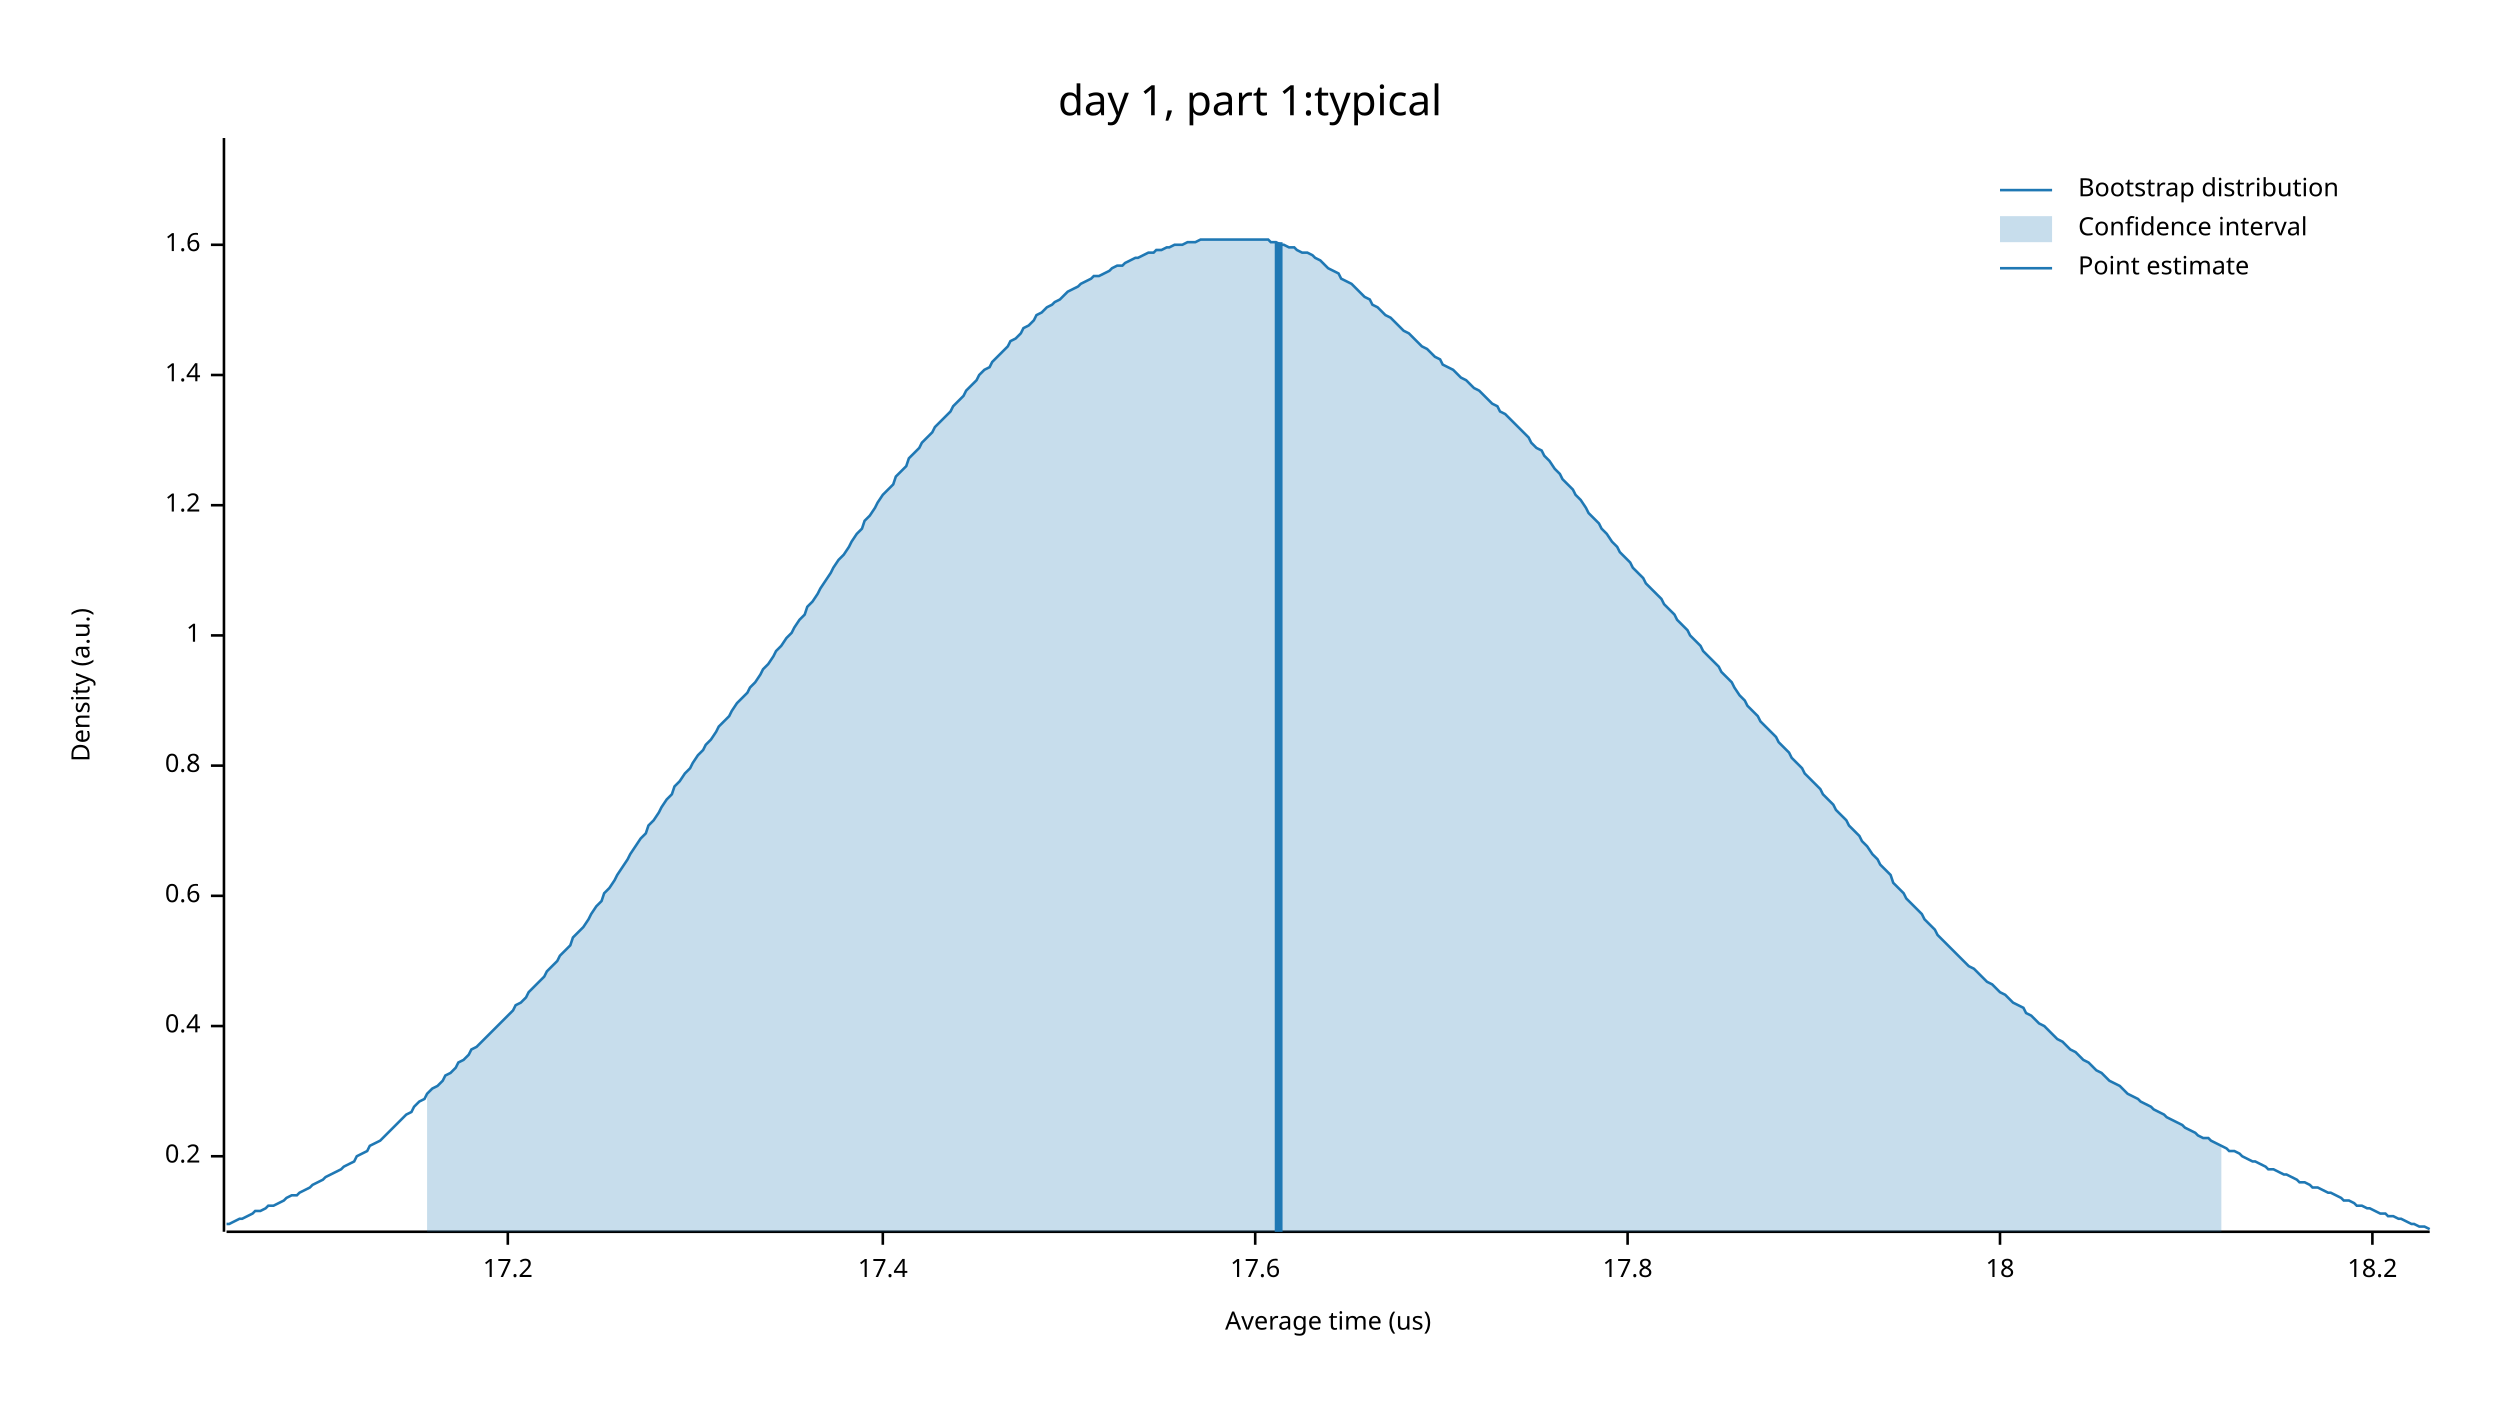
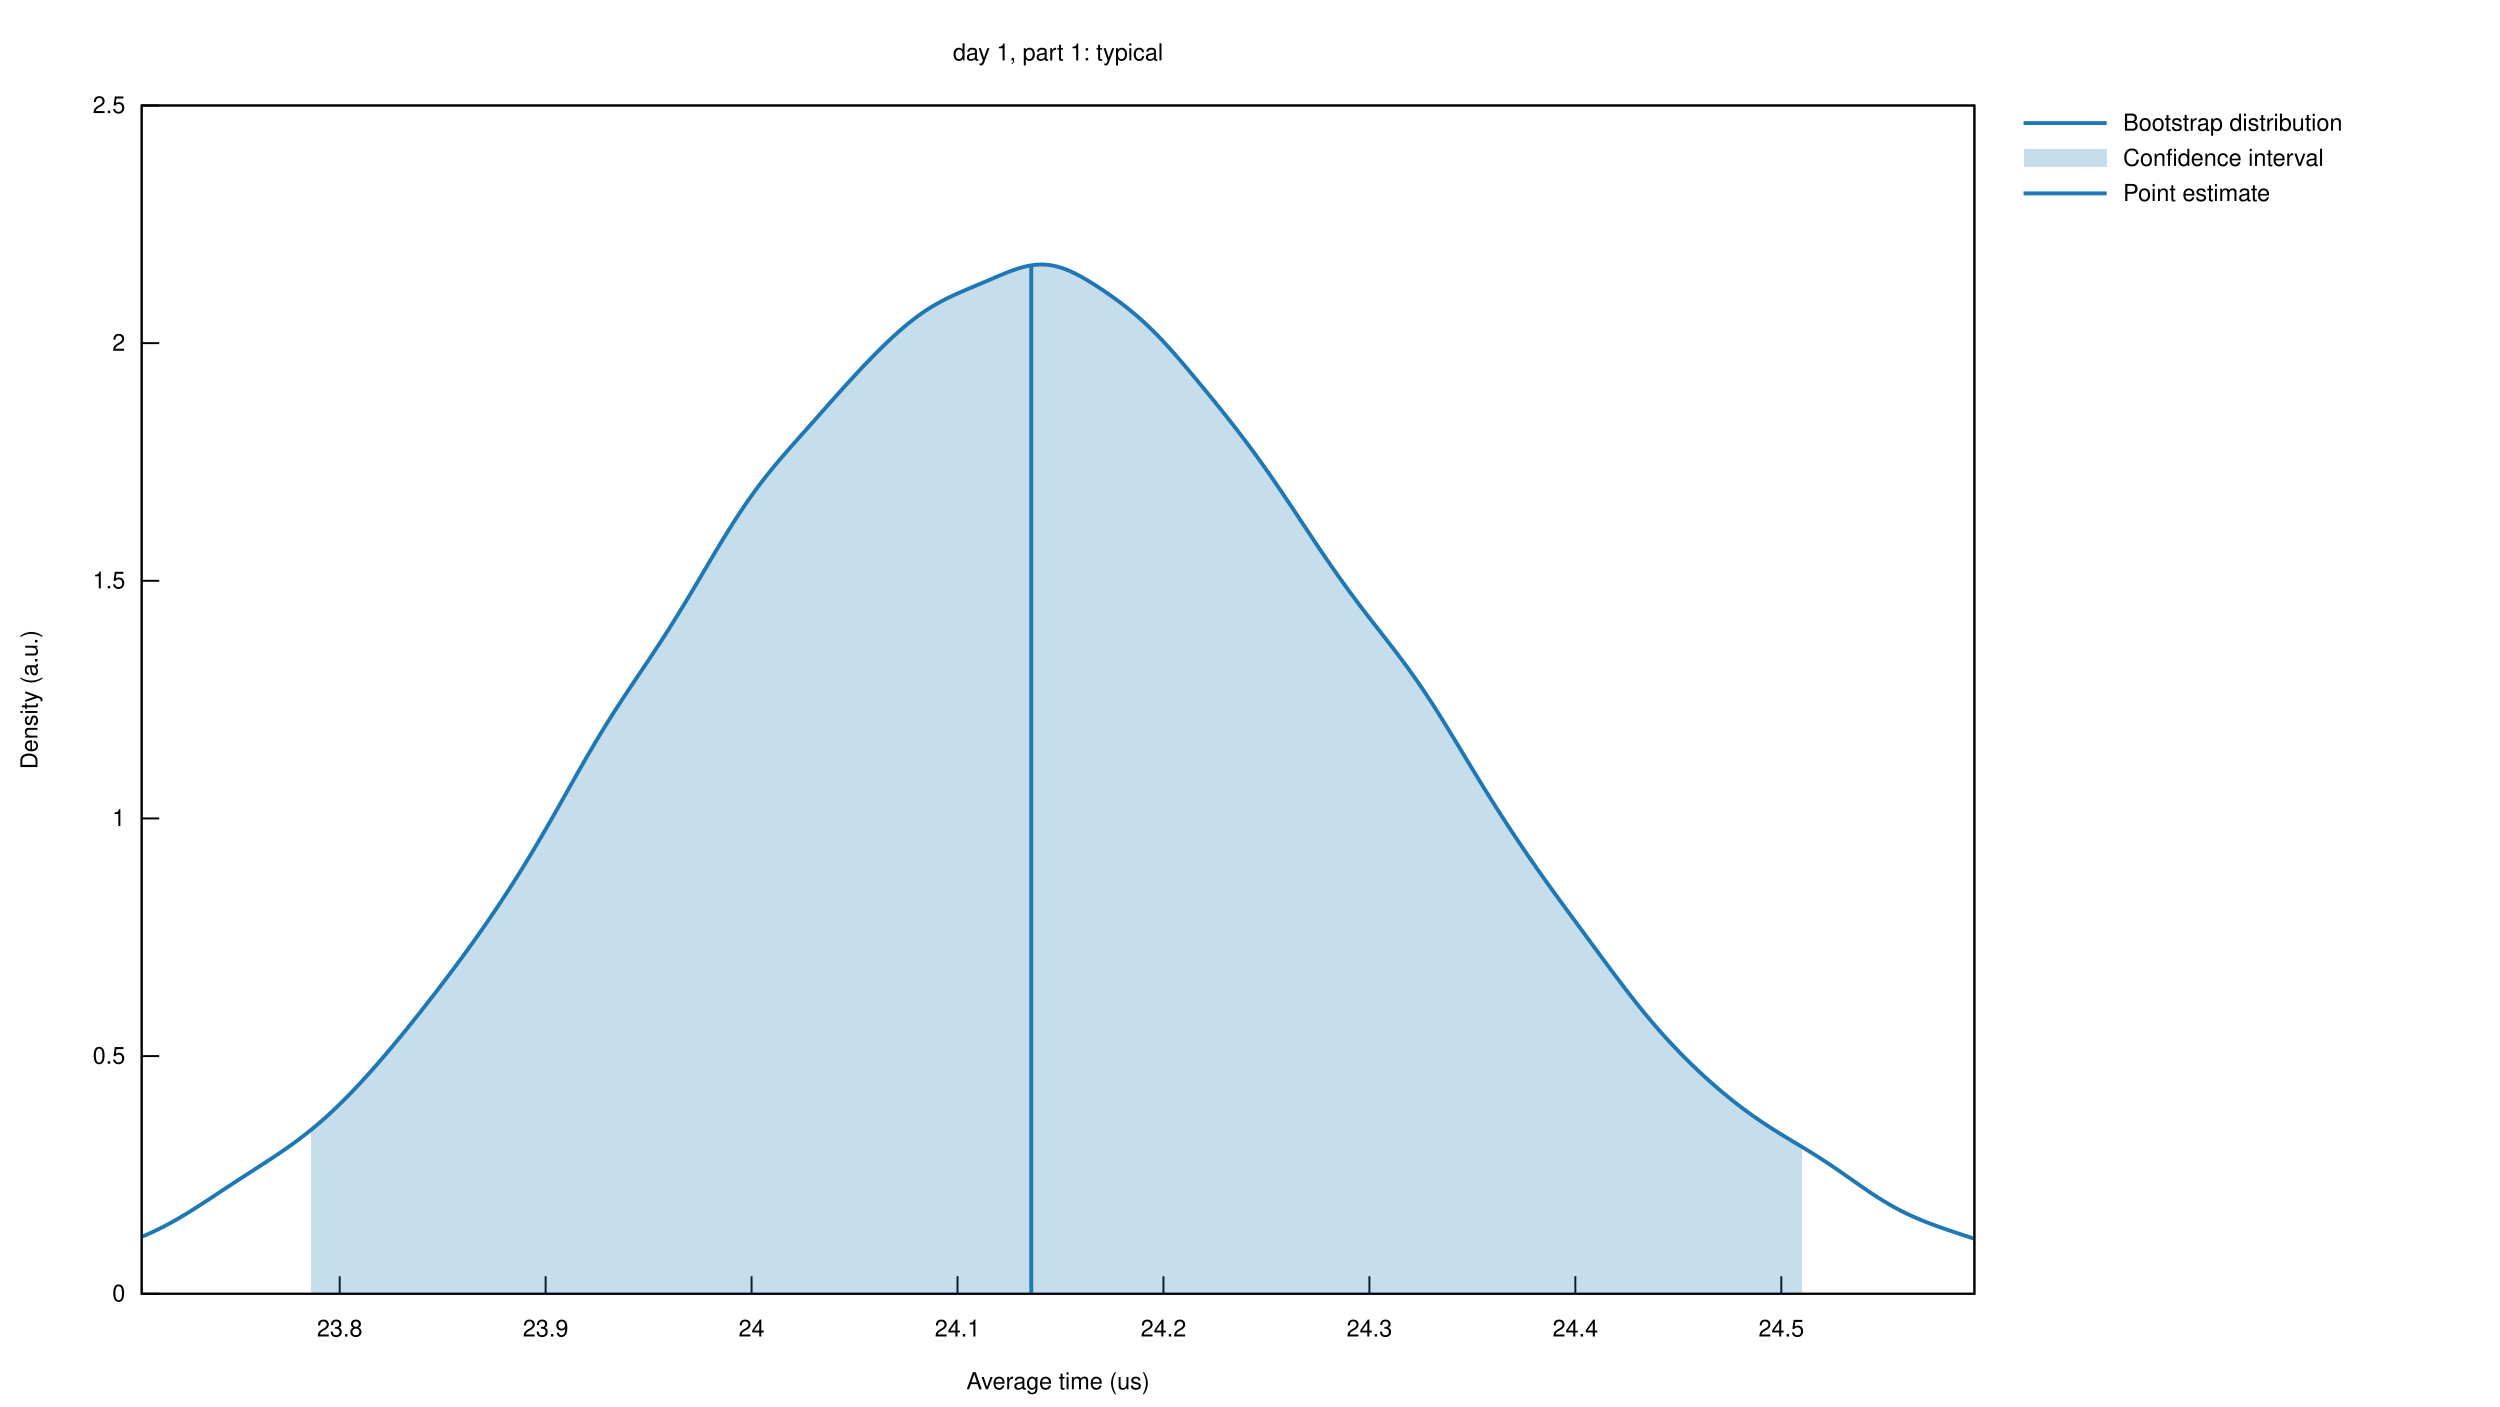
- <svg xmlns="http://www.w3.org/2000/svg" width="960" height="540" viewBox="0 0 960 540">
-   <text x="480" y="32" dy="0.76em" text-anchor="middle" font-family="sans-serif" font-size="16.129" opacity="1" fill="#000000">
- day 1, part 1:typical
- </text>
-   <text x="27" y="263" dy="0.76em" text-anchor="middle" font-family="sans-serif" font-size="9.677" opacity="1" fill="#000000" transform="rotate(270, 27, 263)">
- Density (a.u.)
- </text>
-   <text x="510" y="513" dy="-0.5ex" text-anchor="middle" font-family="sans-serif" font-size="9.677" opacity="1" fill="#000000">
- Average time (us)
- </text>
-   <polyline fill="none" opacity="1" stroke="#000000" stroke-width="1" points="86,53 86,473 " />
-   <text x="77" y="444" dy="0.5ex" text-anchor="end" font-family="sans-serif" font-size="9.677" opacity="1" fill="#000000">
- 0.2
- </text>
-   <polyline fill="none" opacity="1" stroke="#000000" stroke-width="1" points="81,444 86,444 " />
-   <text x="77" y="394" dy="0.5ex" text-anchor="end" font-family="sans-serif" font-size="9.677" opacity="1" fill="#000000">
- 0.4
- </text>
-   <polyline fill="none" opacity="1" stroke="#000000" stroke-width="1" points="81,394 86,394 " />
-   <text x="77" y="344" dy="0.5ex" text-anchor="end" font-family="sans-serif" font-size="9.677" opacity="1" fill="#000000">
- 0.6
- </text>
-   <polyline fill="none" opacity="1" stroke="#000000" stroke-width="1" points="81,344 86,344 " />
-   <text x="77" y="294" dy="0.5ex" text-anchor="end" font-family="sans-serif" font-size="9.677" opacity="1" fill="#000000">
- 0.8
- </text>
-   <polyline fill="none" opacity="1" stroke="#000000" stroke-width="1" points="81,294 86,294 " />
-   <text x="77" y="244" dy="0.5ex" text-anchor="end" font-family="sans-serif" font-size="9.677" opacity="1" fill="#000000">
- 1
- </text>
-   <polyline fill="none" opacity="1" stroke="#000000" stroke-width="1" points="81,244 86,244 " />
-   <text x="77" y="194" dy="0.5ex" text-anchor="end" font-family="sans-serif" font-size="9.677" opacity="1" fill="#000000">
- 1.2
- </text>
-   <polyline fill="none" opacity="1" stroke="#000000" stroke-width="1" points="81,194 86,194 " />
-   <text x="77" y="144" dy="0.5ex" text-anchor="end" font-family="sans-serif" font-size="9.677" opacity="1" fill="#000000">
- 1.4
- </text>
-   <polyline fill="none" opacity="1" stroke="#000000" stroke-width="1" points="81,144 86,144 " />
-   <text x="77" y="94" dy="0.5ex" text-anchor="end" font-family="sans-serif" font-size="9.677" opacity="1" fill="#000000">
- 1.6
- </text>
-   <polyline fill="none" opacity="1" stroke="#000000" stroke-width="1" points="81,94 86,94 " />
-   <polyline fill="none" opacity="1" stroke="#000000" stroke-width="1" points="87,473 933,473 " />
-   <text x="195" y="483" dy="0.76em" text-anchor="middle" font-family="sans-serif" font-size="9.677" opacity="1" fill="#000000">
- 17.2
- </text>
-   <polyline fill="none" opacity="1" stroke="#000000" stroke-width="1" points="195,473 195,478 " />
-   <text x="339" y="483" dy="0.76em" text-anchor="middle" font-family="sans-serif" font-size="9.677" opacity="1" fill="#000000">
- 17.4
- </text>
-   <polyline fill="none" opacity="1" stroke="#000000" stroke-width="1" points="339,473 339,478 " />
-   <text x="482" y="483" dy="0.76em" text-anchor="middle" font-family="sans-serif" font-size="9.677" opacity="1" fill="#000000">
- 17.6
- </text>
-   <polyline fill="none" opacity="1" stroke="#000000" stroke-width="1" points="482,473 482,478 " />
-   <text x="625" y="483" dy="0.76em" text-anchor="middle" font-family="sans-serif" font-size="9.677" opacity="1" fill="#000000">
- 17.8
- </text>
-   <polyline fill="none" opacity="1" stroke="#000000" stroke-width="1" points="625,473 625,478 " />
-   <text x="768" y="483" dy="0.76em" text-anchor="middle" font-family="sans-serif" font-size="9.677" opacity="1" fill="#000000">
- 18
- </text>
-   <polyline fill="none" opacity="1" stroke="#000000" stroke-width="1" points="768,473 768,478 " />
-   <text x="911" y="483" dy="0.76em" text-anchor="middle" font-family="sans-serif" font-size="9.677" opacity="1" fill="#000000">
- 18.2
- </text>
-   <polyline fill="none" opacity="1" stroke="#000000" stroke-width="1" points="911,473 911,478 " />
-   <polyline fill="none" opacity="1" stroke="#1F78B4" stroke-width="1" points="87,470 88,470 90,469 92,468 93,468 95,467 97,466 98,465 100,465 102,464 103,463 105,463 107,462 109,461 110,460 112,459 114,459 115,458 117,457 119,456 120,455 122,454 124,453 125,452 127,451 129,450 131,449 132,448 134,447 136,446 137,444 139,443 141,442 142,440 144,439 146,438 148,436 149,435 151,433 153,431 154,430 156,428 158,427 159,425 161,423 163,422 164,420 166,418 168,417 170,415 171,413 173,412 175,410 176,408 178,407 180,405 181,403 183,402 185,400 187,398 188,397 190,395 192,393 193,392 195,390 197,388 198,386 200,385 202,383 203,381 205,379 207,377 209,375 210,373 212,371 214,369 215,367 217,365 219,363 220,360 222,358 224,356 226,353 227,351 229,348 231,346 232,343 234,341 236,338 237,336 239,333 241,330 242,328 244,325 246,322 248,320 249,317 251,315 253,312 254,310 256,307 258,305 259,302 261,300 263,297 265,295 266,293 268,290 270,288 271,286 273,284 275,281 276,279 278,277 280,275 281,273 283,270 285,268 287,266 288,264 290,262 292,259 293,257 295,255 297,252 298,250 300,248 302,245 304,243 305,241 307,238 309,236 310,233 312,231 314,228 315,226 317,223 319,220 320,218 322,215 324,213 326,210 327,208 329,205 331,203 332,200 334,198 336,195 337,193 339,190 341,188 343,186 344,183 346,181 348,179 349,176 351,174 353,172 354,170 356,168 358,166 359,164 361,162 363,160 365,158 366,156 368,154 370,152 371,150 373,148 375,146 376,144 378,142 380,141 381,139 383,137 385,135 387,133 388,131 390,130 392,128 393,126 395,125 397,123 398,121 400,120 402,118 404,117 405,116 407,115 409,113 410,112 412,111 414,110 415,109 417,108 419,107 420,106 422,106 424,105 426,104 427,103 429,102 431,102 432,101 434,100 436,99 437,99 439,98 441,97 443,97 444,96 446,96 448,95 449,95 451,94 453,94 454,94 456,93 458,93 459,93 461,92 463,92 465,92 466,92 468,92 470,92 471,92 473,92 475,92 476,92 478,92 480,92 482,92 483,92 485,92 487,92 488,93 490,93 492,94 493,94 495,95 497,95 498,96 500,97 502,97 504,98 505,99 507,100 509,102 510,103 512,104 514,105 515,107 517,108 519,109 521,111 522,112 524,114 526,115 527,117 529,118 531,120 532,121 534,122 536,124 537,125 539,127 541,128 543,130 544,131 546,133 548,134 549,135 551,137 553,138 554,140 556,141 558,142 560,144 561,145 563,146 565,148 566,149 568,150 570,152 571,153 573,155 575,156 576,158 578,159 580,161 582,163 583,164 585,166 587,168 588,170 590,172 592,173 593,175 595,177 597,180 599,182 600,184 602,186 604,188 605,190 607,192 609,195 610,197 612,199 614,201 615,203 617,205 619,208 621,210 622,212 624,214 626,216 627,218 629,220 631,222 632,224 634,226 636,228 638,230 639,232 641,234 643,236 644,238 646,240 648,242 649,244 651,246 653,248 654,250 656,252 658,254 660,256 661,258 663,260 665,262 666,264 668,267 670,269 671,271 673,273 675,275 676,277 678,279 680,281 682,283 683,285 685,287 687,289 688,291 690,293 692,295 693,297 695,299 697,301 699,303 700,305 702,307 704,309 705,311 707,313 709,315 710,317 712,319 714,321 715,323 717,325 719,328 721,330 722,332 724,334 726,336 727,339 729,341 731,343 732,345 734,347 736,349 738,351 739,353 741,355 743,357 744,359 746,361 748,363 749,364 751,366 753,368 754,369 756,371 758,372 760,374 761,375 763,377 765,378 766,379 768,381 770,382 771,383 773,385 775,386 777,387 778,389 780,390 782,392 783,393 785,394 787,396 788,397 790,399 792,400 793,401 795,403 797,404 799,406 800,407 802,408 804,410 805,411 807,412 809,414 810,415 812,416 814,417 816,419 817,420 819,421 821,422 822,423 824,424 826,425 827,426 829,427 831,428 832,429 834,430 836,431 838,432 839,433 841,434 843,435 844,436 846,437 848,437 849,438 851,439 853,440 855,441 856,442 858,442 860,443 861,444 863,445 865,446 866,446 868,447 870,448 871,449 873,449 875,450 877,451 878,451 880,452 882,453 883,454 885,454 887,455 888,456 890,456 892,457 894,458 895,458 897,459 899,460 900,461 902,461 904,462 905,463 907,463 909,464 910,464 912,465 914,466 916,466 917,467 919,467 921,468 922,468 924,469 926,470 927,470 929,471 931,471 933,472 " />
-   <polygon opacity="0.25" fill="#1F78B4" points="164,420 166,418 168,417 170,415 171,413 173,412 175,410 176,408 178,407 180,405 181,403 183,402 185,400 187,398 188,397 190,395 192,393 193,392 195,390 197,388 198,386 200,385 202,383 203,381 205,379 207,377 209,375 210,373 212,371 214,369 215,367 217,365 219,363 220,360 222,358 224,356 226,353 227,351 229,348 231,346 232,343 234,341 236,338 237,336 239,333 241,330 242,328 244,325 246,322 248,320 249,317 251,315 253,312 254,310 256,307 258,305 259,302 261,300 263,297 265,295 266,293 268,290 270,288 271,286 273,284 275,281 276,279 278,277 280,275 281,273 283,270 285,268 287,266 288,264 290,262 292,259 293,257 295,255 297,252 298,250 300,248 302,245 304,243 305,241 307,238 309,236 310,233 312,231 314,228 315,226 317,223 319,220 320,218 322,215 324,213 326,210 327,208 329,205 331,203 332,200 334,198 336,195 337,193 339,190 341,188 343,186 344,183 346,181 348,179 349,176 351,174 353,172 354,170 356,168 358,166 359,164 361,162 363,160 365,158 366,156 368,154 370,152 371,150 373,148 375,146 376,144 378,142 380,141 381,139 383,137 385,135 387,133 388,131 390,130 392,128 393,126 395,125 397,123 398,121 400,120 402,118 404,117 405,116 407,115 409,113 410,112 412,111 414,110 415,109 417,108 419,107 420,106 422,106 424,105 426,104 427,103 429,102 431,102 432,101 434,100 436,99 437,99 439,98 441,97 443,97 444,96 446,96 448,95 449,95 451,94 453,94 454,94 456,93 458,93 459,93 461,92 463,92 465,92 466,92 468,92 470,92 471,92 473,92 475,92 476,92 478,92 480,92 482,92 483,92 485,92 487,92 488,93 490,93 492,94 493,94 495,95 497,95 498,96 500,97 502,97 504,98 505,99 507,100 509,102 510,103 512,104 514,105 515,107 517,108 519,109 521,111 522,112 524,114 526,115 527,117 529,118 531,120 532,121 534,122 536,124 537,125 539,127 541,128 543,130 544,131 546,133 548,134 549,135 551,137 553,138 554,140 556,141 558,142 560,144 561,145 563,146 565,148 566,149 568,150 570,152 571,153 573,155 575,156 576,158 578,159 580,161 582,163 583,164 585,166 587,168 588,170 590,172 592,173 593,175 595,177 597,180 599,182 600,184 602,186 604,188 605,190 607,192 609,195 610,197 612,199 614,201 615,203 617,205 619,208 621,210 622,212 624,214 626,216 627,218 629,220 631,222 632,224 634,226 636,228 638,230 639,232 641,234 643,236 644,238 646,240 648,242 649,244 651,246 653,248 654,250 656,252 658,254 660,256 661,258 663,260 665,262 666,264 668,267 670,269 671,271 673,273 675,275 676,277 678,279 680,281 682,283 683,285 685,287 687,289 688,291 690,293 692,295 693,297 695,299 697,301 699,303 700,305 702,307 704,309 705,311 707,313 709,315 710,317 712,319 714,321 715,323 717,325 719,328 721,330 722,332 724,334 726,336 727,339 729,341 731,343 732,345 734,347 736,349 738,351 739,353 741,355 743,357 744,359 746,361 748,363 749,364 751,366 753,368 754,369 756,371 758,372 760,374 761,375 763,377 765,378 766,379 768,381 770,382 771,383 773,385 775,386 777,387 778,389 780,390 782,392 783,393 785,394 787,396 788,397 790,399 792,400 793,401 795,403 797,404 799,406 800,407 802,408 804,410 805,411 807,412 809,414 810,415 812,416 814,417 816,419 817,420 819,421 821,422 822,423 824,424 826,425 827,426 829,427 831,428 832,429 834,430 836,431 838,432 839,433 841,434 843,435 844,436 846,437 848,437 849,438 851,439 853,440 853,473 164,473 " />
-   <polyline fill="none" opacity="1" stroke="#1F78B4" stroke-width="3" points="491,473 491,93 " />
-   <text x="798" y="68" dy="0.76em" text-anchor="start" font-family="sans-serif" font-size="9.677" opacity="1" fill="#000000">
- Bootstrap distribution
- </text>
-   <text x="798" y="83" dy="0.76em" text-anchor="start" font-family="sans-serif" font-size="9.677" opacity="1" fill="#000000">
- Confidence interval
- </text>
-   <text x="798" y="98" dy="0.76em" text-anchor="start" font-family="sans-serif" font-size="9.677" opacity="1" fill="#000000">
- Point estimate
- </text>
-   <polyline fill="none" opacity="1" stroke="#1F78B4" stroke-width="1" points="768,73 788,73 " />
-   <rect x="768" y="83" width="20" height="10" opacity="0.25" fill="#1F78B4" stroke="none" />
-   <polyline fill="none" opacity="1" stroke="#1F78B4" stroke-width="1" points="768,103 788,103 " />
+ <svg xmlns="http://www.w3.org/2000/svg" xmlns:xlink="http://www.w3.org/1999/xlink" viewBox="0 0 1280 720">
+   <g id="gnuplot_canvas">
+     <rect x="0" y="0" width="1280" height="720" fill="none" />
+     <defs>
+       <circle id="gpDot" r="0.5" stroke-width="0.5" stroke="currentColor" />
+       <path id="gpPt0" stroke-width="0.222" stroke="currentColor" d="M-1,0 h2 M0,-1 v2" />
+       <path id="gpPt1" stroke-width="0.222" stroke="currentColor" d="M-1,-1 L1,1 M1,-1 L-1,1" />
+       <path id="gpPt2" stroke-width="0.222" stroke="currentColor" d="M-1,0 L1,0 M0,-1 L0,1 M-1,-1 L1,1 M-1,1 L1,-1" />
+       <rect id="gpPt3" stroke-width="0.222" stroke="currentColor" x="-1" y="-1" width="2" height="2" />
+       <rect id="gpPt4" stroke-width="0.222" stroke="currentColor" fill="currentColor" x="-1" y="-1" width="2" height="2" />
+       <circle id="gpPt5" stroke-width="0.222" stroke="currentColor" cx="0" cy="0" r="1" />
+       <use xlink:href="#gpPt5" id="gpPt6" fill="currentColor" stroke="none" />
+       <path id="gpPt7" stroke-width="0.222" stroke="currentColor" d="M0,-1.33 L-1.33,0.67 L1.33,0.67 z" />
+       <use xlink:href="#gpPt7" id="gpPt8" fill="currentColor" stroke="none" />
+       <use xlink:href="#gpPt7" id="gpPt9" stroke="currentColor" transform="rotate(180)" />
+       <use xlink:href="#gpPt9" id="gpPt10" fill="currentColor" stroke="none" />
+       <use xlink:href="#gpPt3" id="gpPt11" stroke="currentColor" transform="rotate(45)" />
+       <use xlink:href="#gpPt11" id="gpPt12" fill="currentColor" stroke="none" />
+       <path id="gpPt13" stroke-width="0.222" stroke="currentColor" d="M0,1.330 L1.265,0.411 L0.782,-1.067 L-0.782,-1.076 L-1.265,0.411 z" />
+       <use xlink:href="#gpPt13" id="gpPt14" fill="currentColor" stroke="none" />
+       <filter id="textbox" filterUnits="objectBoundingBox" x="0" y="0" height="1" width="1">
+         <feFlood flood-color="white" flood-opacity="1" result="bgnd" />
+         <feComposite in="SourceGraphic" in2="bgnd" operator="atop" />
+       </filter>
+       <filter id="greybox" filterUnits="objectBoundingBox" x="0" y="0" height="1" width="1">
+         <feFlood flood-color="lightgrey" flood-opacity="1" result="grey" />
+         <feComposite in="SourceGraphic" in2="grey" operator="atop" />
+       </filter>
+     </defs>
+     <g fill="none" color="white" stroke="currentColor" stroke-width="1.00" stroke-linecap="butt" stroke-linejoin="miter">
+ </g>
+     <g fill="none" color="black" stroke="currentColor" stroke-width="1.00" stroke-linecap="butt" stroke-linejoin="miter">
+       <path stroke="black" d="M72.53,662.40 L81.53,662.40  " />
+       <g transform="translate(64.14,666.30)" stroke="none" fill="black" font-family="Helvetica" font-size="12.00" text-anchor="end">
+         <text>
+           <tspan font-family="Helvetica"> 0</tspan>
+         </text>
+       </g>
+     </g>
+     <g fill="none" color="black" stroke="currentColor" stroke-width="1.00" stroke-linecap="butt" stroke-linejoin="miter">
+       <path stroke="black" d="M72.53,540.72 L81.53,540.72  " />
+       <g transform="translate(64.14,544.62)" stroke="none" fill="black" font-family="Helvetica" font-size="12.00" text-anchor="end">
+         <text>
+           <tspan font-family="Helvetica"> 0.5</tspan>
+         </text>
+       </g>
+     </g>
+     <g fill="none" color="black" stroke="currentColor" stroke-width="1.00" stroke-linecap="butt" stroke-linejoin="miter">
+       <path stroke="black" d="M72.53,419.04 L81.53,419.04  " />
+       <g transform="translate(64.14,422.94)" stroke="none" fill="black" font-family="Helvetica" font-size="12.00" text-anchor="end">
+         <text>
+           <tspan font-family="Helvetica"> 1</tspan>
+         </text>
+       </g>
+     </g>
+     <g fill="none" color="black" stroke="currentColor" stroke-width="1.00" stroke-linecap="butt" stroke-linejoin="miter">
+       <path stroke="black" d="M72.53,297.37 L81.53,297.37  " />
+       <g transform="translate(64.14,301.27)" stroke="none" fill="black" font-family="Helvetica" font-size="12.00" text-anchor="end">
+         <text>
+           <tspan font-family="Helvetica"> 1.5</tspan>
+         </text>
+       </g>
+     </g>
+     <g fill="none" color="black" stroke="currentColor" stroke-width="1.00" stroke-linecap="butt" stroke-linejoin="miter">
+       <path stroke="black" d="M72.53,175.69 L81.53,175.69  " />
+       <g transform="translate(64.14,179.59)" stroke="none" fill="black" font-family="Helvetica" font-size="12.00" text-anchor="end">
+         <text>
+           <tspan font-family="Helvetica"> 2</tspan>
+         </text>
+       </g>
+     </g>
+     <g fill="none" color="black" stroke="currentColor" stroke-width="1.00" stroke-linecap="butt" stroke-linejoin="miter">
+       <path stroke="black" d="M72.53,54.01 L81.53,54.01  " />
+       <g transform="translate(64.14,57.91)" stroke="none" fill="black" font-family="Helvetica" font-size="12.00" text-anchor="end">
+         <text>
+           <tspan font-family="Helvetica"> 2.5</tspan>
+         </text>
+       </g>
+     </g>
+     <g fill="none" color="black" stroke="currentColor" stroke-width="1.00" stroke-linecap="butt" stroke-linejoin="miter">
+       <path stroke="black" d="M173.92,662.40 L173.92,653.40  " />
+       <g transform="translate(173.92,684.30)" stroke="none" fill="black" font-family="Helvetica" font-size="12.00" text-anchor="middle">
+         <text>
+           <tspan font-family="Helvetica"> 23.8</tspan>
+         </text>
+       </g>
+     </g>
+     <g fill="none" color="black" stroke="currentColor" stroke-width="1.00" stroke-linecap="butt" stroke-linejoin="miter">
+       <path stroke="black" d="M279.36,662.40 L279.36,653.40  " />
+       <g transform="translate(279.36,684.30)" stroke="none" fill="black" font-family="Helvetica" font-size="12.00" text-anchor="middle">
+         <text>
+           <tspan font-family="Helvetica"> 23.9</tspan>
+         </text>
+       </g>
+     </g>
+     <g fill="none" color="black" stroke="currentColor" stroke-width="1.00" stroke-linecap="butt" stroke-linejoin="miter">
+       <path stroke="black" d="M384.81,662.40 L384.81,653.40  " />
+       <g transform="translate(384.81,684.30)" stroke="none" fill="black" font-family="Helvetica" font-size="12.00" text-anchor="middle">
+         <text>
+           <tspan font-family="Helvetica"> 24</tspan>
+         </text>
+       </g>
+     </g>
+     <g fill="none" color="black" stroke="currentColor" stroke-width="1.00" stroke-linecap="butt" stroke-linejoin="miter">
+       <path stroke="black" d="M490.25,662.40 L490.25,653.40  " />
+       <g transform="translate(490.25,684.30)" stroke="none" fill="black" font-family="Helvetica" font-size="12.00" text-anchor="middle">
+         <text>
+           <tspan font-family="Helvetica"> 24.1</tspan>
+         </text>
+       </g>
+     </g>
+     <g fill="none" color="black" stroke="currentColor" stroke-width="1.00" stroke-linecap="butt" stroke-linejoin="miter">
+       <path stroke="black" d="M595.69,662.40 L595.69,653.40  " />
+       <g transform="translate(595.69,684.30)" stroke="none" fill="black" font-family="Helvetica" font-size="12.00" text-anchor="middle">
+         <text>
+           <tspan font-family="Helvetica"> 24.2</tspan>
+         </text>
+       </g>
+     </g>
+     <g fill="none" color="black" stroke="currentColor" stroke-width="1.00" stroke-linecap="butt" stroke-linejoin="miter">
+       <path stroke="black" d="M701.14,662.40 L701.14,653.40  " />
+       <g transform="translate(701.14,684.30)" stroke="none" fill="black" font-family="Helvetica" font-size="12.00" text-anchor="middle">
+         <text>
+           <tspan font-family="Helvetica"> 24.3</tspan>
+         </text>
+       </g>
+     </g>
+     <g fill="none" color="black" stroke="currentColor" stroke-width="1.00" stroke-linecap="butt" stroke-linejoin="miter">
+       <path stroke="black" d="M806.58,662.40 L806.58,653.40  " />
+       <g transform="translate(806.58,684.30)" stroke="none" fill="black" font-family="Helvetica" font-size="12.00" text-anchor="middle">
+         <text>
+           <tspan font-family="Helvetica"> 24.4</tspan>
+         </text>
+       </g>
+     </g>
+     <g fill="none" color="black" stroke="currentColor" stroke-width="1.00" stroke-linecap="butt" stroke-linejoin="miter">
+       <path stroke="black" d="M912.03,662.40 L912.03,653.40  " />
+       <g transform="translate(912.03,684.30)" stroke="none" fill="black" font-family="Helvetica" font-size="12.00" text-anchor="middle">
+         <text>
+           <tspan font-family="Helvetica"> 24.5</tspan>
+         </text>
+       </g>
+     </g>
+     <g fill="none" color="black" stroke="currentColor" stroke-width="1.00" stroke-linecap="butt" stroke-linejoin="miter">
+ </g>
+     <g fill="none" color="black" stroke="currentColor" stroke-width="1.00" stroke-linecap="butt" stroke-linejoin="miter">
+       <path stroke="black" d="M72.53,54.01 L72.53,662.40 L1010.90,662.40 L1010.90,54.01 L72.53,54.01 Z  " />
+     </g>
+     <g fill="none" color="black" stroke="currentColor" stroke-width="1.00" stroke-linecap="butt" stroke-linejoin="miter">
+       <g transform="translate(19.18,358.21) rotate(270)" stroke="none" fill="black" font-family="Helvetica" font-size="12.00" text-anchor="middle">
+         <text>
+           <tspan font-family="Helvetica">Density (a.u.)</tspan>
+         </text>
+       </g>
+     </g>
+     <g fill="none" color="black" stroke="currentColor" stroke-width="1.00" stroke-linecap="butt" stroke-linejoin="miter">
+       <g transform="translate(541.71,711.30)" stroke="none" fill="black" font-family="Helvetica" font-size="12.00" text-anchor="middle">
+         <text>
+           <tspan font-family="Helvetica">Average time (us)</tspan>
+         </text>
+       </g>
+     </g>
+     <g fill="none" color="black" stroke="currentColor" stroke-width="1.00" stroke-linecap="butt" stroke-linejoin="miter">
+ </g>
+     <g id="gnuplot_plot_1">
+       <g fill="none" color="white" stroke="currentColor" stroke-width="2.00" stroke-linecap="butt" stroke-linejoin="miter">
+ </g>
+       <g fill="none" color="black" stroke="currentColor" stroke-width="2.00" stroke-linecap="butt" stroke-linejoin="miter">
+         <g transform="translate(1087.02,66.91)" stroke="none" fill="black" font-family="Helvetica" font-size="12.00" text-anchor="start">
+           <text>
+             <tspan font-family="Helvetica">Bootstrap distribution</tspan>
+           </text>
+         </g>
+       </g>
+       <g fill="none" color="black" stroke="currentColor" stroke-width="2.00" stroke-linecap="butt" stroke-linejoin="miter">
+         <path stroke="rgb( 31, 120, 180)" d="M1036.07,63.01 L1078.63,63.01 M72.53,633.25 L74.41,632.45 L76.29,631.63 L78.17,630.77 L80.05,629.88 L81.93,628.96   L83.81,628.00 L85.69,627.02 L87.57,626.00 L89.45,624.95 L91.34,623.87 L93.22,622.76 L95.10,621.63 L96.98,620.47   L98.86,619.30 L100.74,618.10 L102.62,616.89 L104.50,615.67 L106.38,614.44 L108.26,613.20 L110.14,611.96 L112.02,610.72   L113.90,609.48 L115.78,608.24 L117.66,607.01 L119.54,605.77 L121.42,604.55 L123.30,603.32 L125.18,602.10 L127.06,600.89   L128.95,599.68 L130.83,598.46 L132.71,597.25 L134.59,596.03 L136.47,594.81 L138.35,593.58 L140.23,592.33 L142.11,591.08   L143.99,589.81 L145.87,588.51 L147.75,587.20 L149.63,585.86 L151.51,584.49 L153.39,583.09 L155.27,581.65 L157.15,580.18   L159.03,578.68 L160.91,577.13 L162.79,575.55 L164.67,573.92 L166.56,572.26 L168.44,570.55 L170.32,568.80 L172.20,567.02   L174.08,565.20 L175.96,563.34 L177.84,561.44 L179.72,559.51 L181.60,557.54 L183.48,555.55 L185.36,553.52 L187.24,551.46   L189.12,549.38 L191.00,547.27 L192.88,545.13 L194.76,542.97 L196.64,540.78 L198.52,538.58 L200.40,536.35 L202.28,534.10   L204.17,531.83 L206.05,529.54 L207.93,527.23 L209.81,524.91 L211.69,522.57 L213.57,520.21 L215.45,517.84 L217.33,515.45   L219.21,513.05 L221.09,510.64 L222.97,508.21 L224.85,505.76 L226.73,503.30 L228.61,500.83 L230.49,498.34 L232.37,495.83   L234.25,493.30 L236.13,490.75 L238.01,488.19 L239.89,485.60 L241.78,482.98 L243.66,480.35 L245.54,477.69 L247.42,475.00   L249.30,472.29 L251.18,469.54 L253.06,466.77 L254.94,463.98 L256.82,461.15 L258.70,458.28 L260.58,455.39 L262.46,452.46   L264.34,449.50 L266.22,446.51 L268.10,443.48 L269.98,440.41 L271.86,437.31 L273.74,434.17 L275.62,431.00 L277.50,427.80   L279.39,424.56 L281.27,421.30 L283.15,418.01 L285.03,414.71 L286.91,411.38 L288.79,408.05 L290.67,404.71 L292.55,401.38   L294.43,398.05 L296.31,394.74 L298.19,391.45 L300.07,388.18 L301.95,384.95 L303.83,381.76 L305.71,378.60 L307.59,375.49   L309.47,372.42 L311.35,369.39 L313.23,366.41 L315.11,363.46 L317.00,360.56 L318.88,357.68 L320.76,354.84 L322.64,352.01   L324.52,349.21 L326.40,346.41 L328.28,343.61 L330.16,340.81 L332.04,338.01 L333.92,335.18 L335.80,332.34 L337.68,329.47   L339.56,326.58 L341.44,323.65 L343.32,320.69 L345.20,317.69 L347.08,314.66 L348.96,311.60 L350.84,308.51 L352.72,305.39   L354.61,302.25 L356.49,299.09 L358.37,295.92 L360.25,292.73 L362.13,289.55 L364.01,286.38 L365.89,283.22 L367.77,280.08   L369.65,276.97 L371.53,273.90 L373.41,270.87 L375.29,267.89 L377.17,264.97 L379.05,262.10 L380.93,259.30 L382.81,256.56   L384.69,253.90 L386.57,251.30 L388.45,248.76 L390.33,246.29 L392.22,243.89 L394.10,241.53 L395.98,239.23 L397.86,236.98   L399.74,234.76 L401.62,232.58 L403.50,230.42 L405.38,228.28 L407.26,226.16 L409.14,224.04 L411.02,221.93 L412.90,219.82   L414.78,217.71 L416.66,215.59 L418.54,213.48 L420.42,211.36 L422.30,209.24 L424.18,207.12 L426.06,205.00 L427.94,202.89   L429.83,200.79 L431.71,198.70 L433.59,196.62 L435.47,194.56 L437.35,192.52 L439.23,190.50 L441.11,188.49 L442.99,186.52   L444.87,184.56 L446.75,182.63 L448.63,180.73 L450.51,178.85 L452.39,177.01 L454.27,175.20 L456.15,173.43 L458.03,171.69   L459.91,170.00 L461.79,168.35 L463.67,166.75 L465.55,165.21 L467.44,163.72 L469.32,162.29 L471.20,160.93 L473.08,159.62   L474.96,158.38 L476.84,157.20 L478.72,156.08 L480.60,155.02 L482.48,154.01 L484.36,153.04 L486.24,152.12 L488.12,151.24   L490.00,150.39 L491.88,149.56 L493.76,148.75 L495.64,147.94 L497.52,147.15 L499.40,146.36 L501.28,145.56 L503.16,144.76   L505.05,143.96 L506.93,143.16 L508.81,142.35 L510.69,141.55 L512.57,140.76 L514.45,139.99 L516.33,139.24 L518.21,138.54   L520.09,137.88 L521.97,137.27 L523.85,136.74 L525.73,136.28 L527.61,135.92 L529.49,135.65 L531.37,135.48 L533.25,135.43   L535.13,135.49 L537.01,135.67 L538.89,135.96 L540.77,136.37 L542.66,136.88 L544.54,137.50 L546.42,138.22 L548.30,139.02   L550.18,139.91 L552.06,140.87 L553.94,141.89 L555.82,142.97 L557.70,144.09 L559.58,145.25 L561.46,146.45 L563.34,147.68   L565.22,148.94 L567.10,150.23 L568.98,151.55 L570.86,152.89 L572.74,154.27 L574.62,155.69 L576.50,157.14 L578.38,158.64   L580.27,160.19 L582.15,161.79 L584.03,163.44 L585.91,165.14 L587.79,166.91 L589.67,168.73 L591.55,170.61 L593.43,172.53   L595.31,174.52 L597.19,176.54 L599.07,178.61 L600.95,180.72 L602.83,182.87 L604.71,185.04 L606.59,187.24 L608.47,189.46   L610.35,191.69 L612.23,193.94 L614.11,196.21 L615.99,198.49 L617.88,200.77 L619.76,203.07 L621.64,205.38 L623.52,207.71   L625.40,210.04 L627.28,212.40 L629.16,214.77 L631.04,217.17 L632.92,219.58 L634.80,222.03 L636.68,224.50 L638.56,226.99   L640.44,229.52 L642.32,232.08 L644.20,234.67 L646.08,237.29 L647.96,239.94 L649.84,242.63 L651.72,245.34 L653.60,248.07   L655.49,250.83 L657.37,253.62 L659.25,256.42 L661.13,259.23 L663.01,262.06 L664.89,264.89 L666.77,267.73 L668.65,270.57   L670.53,273.40 L672.41,276.22 L674.29,279.03 L676.17,281.83 L678.05,284.60 L679.93,287.35 L681.81,290.07 L683.69,292.77   L685.57,295.44 L687.45,298.07 L689.33,300.68 L691.21,303.25 L693.10,305.79 L694.98,308.30 L696.86,310.79 L698.74,313.25   L700.62,315.69 L702.50,318.11 L704.38,320.52 L706.26,322.93 L708.14,325.33 L710.02,327.75 L711.90,330.17 L713.78,332.61   L715.66,335.08 L717.54,337.58 L719.42,340.11 L721.30,342.69 L723.18,345.31 L725.06,347.97 L726.94,350.69 L728.82,353.46   L730.71,356.28 L732.59,359.15 L734.47,362.07 L736.35,365.03 L738.23,368.03 L740.11,371.07 L741.99,374.13 L743.87,377.22   L745.75,380.32 L747.63,383.43 L749.51,386.55 L751.39,389.66 L753.27,392.77 L755.15,395.87 L757.03,398.95 L758.91,402.01   L760.79,405.05 L762.67,408.06 L764.55,411.05 L766.43,414.02 L768.32,416.96 L770.20,419.87 L772.08,422.76 L773.96,425.62   L775.84,428.45 L777.72,431.26 L779.60,434.05 L781.48,436.81 L783.36,439.55 L785.24,442.26 L787.12,444.95 L789.00,447.62   L790.88,450.27 L792.76,452.90 L794.64,455.51 L796.52,458.11 L798.40,460.70 L800.28,463.27 L802.16,465.83 L804.04,468.39   L805.93,470.94 L807.81,473.49 L809.69,476.04 L811.57,478.59 L813.45,481.15 L815.33,483.70 L817.21,486.25 L819.09,488.80   L820.97,491.35 L822.85,493.89 L824.73,496.43 L826.61,498.95 L828.49,501.45 L830.37,503.94 L832.25,506.41 L834.13,508.85   L836.01,511.26 L837.89,513.64 L839.77,515.98 L841.65,518.30 L843.54,520.57 L845.42,522.81 L847.30,525.01 L849.18,527.17   L851.06,529.29 L852.94,531.38 L854.82,533.42 L856.70,535.43 L858.58,537.41 L860.46,539.35 L862.34,541.26 L864.22,543.13   L866.10,544.98 L867.98,546.79 L869.86,548.57 L871.74,550.32 L873.62,552.04 L875.50,553.73 L877.38,555.39 L879.26,557.02   L881.15,558.62 L883.03,560.19 L884.91,561.74 L886.79,563.25 L888.67,564.73 L890.55,566.18 L892.43,567.61 L894.31,569.00   L896.19,570.36 L898.07,571.70 L899.95,573.00 L901.83,574.28 L903.71,575.53 L905.59,576.76 L907.47,577.97 L909.35,579.15   L911.23,580.32 L913.11,581.48 L914.99,582.62 L916.87,583.76 L918.76,584.89 L920.64,586.02 L922.52,587.16 L924.40,588.30   L926.28,589.46 L928.16,590.62 L930.04,591.80 L931.92,593.00 L933.80,594.22 L935.68,595.45 L937.56,596.71 L939.44,597.98   L941.32,599.27 L943.20,600.57 L945.08,601.88 L946.96,603.20 L948.84,604.52 L950.72,605.83 L952.60,607.15 L954.48,608.44   L956.37,609.73 L958.25,610.99 L960.13,612.23 L962.01,613.44 L963.89,614.61 L965.77,615.75 L967.65,616.85 L969.53,617.92   L971.41,618.94 L973.29,619.92 L975.17,620.87 L977.05,621.77 L978.93,622.64 L980.81,623.47 L982.69,624.28 L984.57,625.05   L986.45,625.80 L988.33,626.52 L990.21,627.22 L992.09,627.90 L993.98,628.57 L995.86,629.23 L997.74,629.88 L999.62,630.52   L1001.50,631.15 L1003.38,631.78 L1005.26,632.40 L1007.14,633.02 L1009.02,633.64 L1010.90,634.25  " />
+       </g>
+     </g>
+     <g id="gnuplot_plot_2">
+       <g fill="none" color="white" stroke="rgb( 31, 120, 180)" stroke-width="1.00" stroke-linecap="butt" stroke-linejoin="miter">
+ </g>
+       <g fill="none" color="black" stroke="currentColor" stroke-width="1.00" stroke-linecap="butt" stroke-linejoin="miter">
+         <g transform="translate(1087.02,84.91)" stroke="none" fill="black" font-family="Helvetica" font-size="12.00" text-anchor="start">
+           <text>
+             <tspan font-family="Helvetica">Confidence interval</tspan>
+           </text>
+         </g>
+       </g>
+       <g fill="none" color="black" stroke="currentColor" stroke-width="1.00" stroke-linecap="butt" stroke-linejoin="miter">
+         <g stroke="none" shape-rendering="crispEdges">
+           <polygon fill="rgb( 31, 120, 180)" fill-opacity="0.25" points="1036.07,85.51 1078.63,85.51 1078.63,76.51 1036.07,76.51 " />
+           <polygon fill="rgb( 31, 120, 180)" fill-opacity="0.25" points="159.03,578.68 160.91,577.13 162.79,575.55 164.67,573.92 166.56,572.26 168.44,570.55 170.32,568.80 172.20,567.02 174.08,565.20 175.96,563.34 177.84,561.44 179.72,559.51 181.60,557.54 183.48,555.55 185.36,553.52 187.24,551.46 189.12,549.38 191.00,547.27 192.88,545.13 194.76,542.97 196.64,540.78 198.52,538.58 200.40,536.35 202.28,534.10 204.17,531.83 206.05,529.54 207.93,527.23 209.81,524.91 211.69,522.57 213.57,520.21 215.45,517.84 217.33,515.45 219.21,513.05 221.09,510.64 222.97,508.21 224.85,505.76 226.73,503.30 228.61,500.83 230.49,498.34 232.37,495.83 234.25,493.30 236.13,490.75 238.01,488.19 239.89,485.60 241.78,482.98 243.66,480.35 245.54,477.69 247.42,475.00 249.30,472.29 251.18,469.54 253.06,466.77 254.94,463.98 256.82,461.15 258.70,458.28 260.58,455.39 262.46,452.46 264.34,449.50 266.22,446.51 268.10,443.48 269.98,440.41 271.86,437.31 273.74,434.17 275.62,431.00 277.50,427.80 279.39,424.56 281.27,421.30 283.15,418.01 285.03,414.71 286.91,411.38 288.79,408.05 290.67,404.71 292.55,401.38 294.43,398.05 296.31,394.74 298.19,391.45 300.07,388.18 301.95,384.95 303.83,381.76 305.71,378.60 307.59,375.49 309.47,372.42 311.35,369.39 313.23,366.41 315.11,363.46 317.00,360.56 318.88,357.68 320.76,354.84 322.64,352.01 324.52,349.21 326.40,346.41 328.28,343.61 330.16,340.81 332.04,338.01 333.92,335.18 335.80,332.34 337.68,329.47 339.56,326.58 341.44,323.65 343.32,320.69 345.20,317.69 347.08,314.66 348.96,311.60 350.84,308.51 352.72,305.39 354.61,302.25 356.49,299.09 358.37,295.92 360.25,292.73 362.13,289.55 364.01,286.38 365.89,283.22 367.77,280.08 369.65,276.97 371.53,273.90 373.41,270.87 375.29,267.89 377.17,264.97 379.05,262.10 380.93,259.30 382.81,256.56 384.69,253.90 386.57,251.30 388.45,248.76 390.33,246.29 392.22,243.89 394.10,241.53 395.98,239.23 397.86,236.98 399.74,234.76 401.62,232.58 403.50,230.42 405.38,228.28 407.26,226.16 409.14,224.04 411.02,221.93 412.90,219.82 414.78,217.71 416.66,215.59 418.54,213.48 420.42,211.36 422.30,209.24 424.18,207.12 426.06,205.00 427.94,202.89 429.83,200.79 431.71,198.70 433.59,196.62 435.47,194.56 437.35,192.52 439.23,190.50 441.11,188.49 442.99,186.52 444.87,184.56 446.75,182.63 448.63,180.73 450.51,178.85 452.39,177.01 454.27,175.20 456.15,173.43 458.03,171.69 459.91,170.00 461.79,168.35 463.67,166.75 465.55,165.21 467.44,163.72 469.32,162.29 471.20,160.93 473.08,159.62 474.96,158.38 476.84,157.20 478.72,156.08 480.60,155.02 482.48,154.01 484.36,153.04 486.24,152.12 488.12,151.24 490.00,150.39 491.88,149.56 493.76,148.75 495.64,147.94 497.52,147.15 499.40,146.36 501.28,145.56 503.16,144.76 505.05,143.96 506.93,143.16 508.81,142.35 510.69,141.55 512.57,140.76 514.45,139.99 516.33,139.24 518.21,138.54 520.09,137.88 521.97,137.27 523.85,136.74 525.73,136.28 527.61,135.92 529.49,135.65 531.37,135.48 533.25,135.43 535.13,135.49 537.01,135.67 538.89,135.96 540.77,136.37 542.66,136.88 544.54,137.50 546.42,138.22 548.30,139.02 550.18,139.91 552.06,140.87 553.94,141.89 555.82,142.97 557.70,144.09 559.58,145.25 561.46,146.45 563.34,147.68 565.22,148.94 567.10,150.23 568.98,151.55 570.86,152.89 572.74,154.27 574.62,155.69 576.50,157.14 578.38,158.64 580.27,160.19 582.15,161.79 584.03,163.44 585.91,165.14 587.79,166.91 589.67,168.73 591.55,170.61 593.43,172.53 595.31,174.52 597.19,176.54 599.07,178.61 600.95,180.72 602.83,182.87 604.71,185.04 606.59,187.24 608.47,189.46 610.35,191.69 612.23,193.94 614.11,196.21 615.99,198.49 617.88,200.77 619.76,203.07 621.64,205.38 623.52,207.71 625.40,210.04 627.28,212.40 629.16,214.77 631.04,217.17 632.92,219.58 634.80,222.03 636.68,224.50 638.56,226.99 640.44,229.52 642.32,232.08 644.20,234.67 646.08,237.29 647.96,239.94 649.84,242.63 651.72,245.34 653.60,248.07 655.49,250.83 657.37,253.62 659.25,256.42 661.13,259.23 663.01,262.06 664.89,264.89 666.77,267.73 668.65,270.57 670.53,273.40 672.41,276.22 674.29,279.03 676.17,281.83 678.05,284.60 679.93,287.35 681.81,290.07 683.69,292.77 685.57,295.44 687.45,298.07 689.33,300.68 691.21,303.25 693.10,305.79 694.98,308.30 696.86,310.79 698.74,313.25 700.62,315.69 702.50,318.11 704.38,320.52 706.26,322.93 708.14,325.33 710.02,327.75 711.90,330.17 713.78,332.61 715.66,335.08 717.54,337.58 719.42,340.11 721.30,342.69 723.18,345.31 725.06,347.97 726.94,350.69 728.82,353.46 730.71,356.28 732.59,359.15 734.47,362.07 736.35,365.03 738.23,368.03 740.11,371.07 741.99,374.13 743.87,377.22 745.75,380.32 747.63,383.43 749.51,386.55 751.39,389.66 753.27,392.77 755.15,395.87 757.03,398.95 758.91,402.01 760.79,405.05 762.67,408.06 764.55,411.05 766.43,414.02 768.32,416.96 770.20,419.87 772.08,422.76 773.96,425.62 775.84,428.45 777.72,431.26 779.60,434.05 781.48,436.81 783.36,439.55 785.24,442.26 787.12,444.95 789.00,447.62 790.88,450.27 792.76,452.90 794.64,455.51 796.52,458.11 798.40,460.70 800.28,463.27 802.16,465.83 804.04,468.39 805.93,470.94 807.81,473.49 809.69,476.04 811.57,478.59 813.45,481.15 815.33,483.70 817.21,486.25 819.09,488.80 820.97,491.35 822.85,493.89 824.73,496.43 826.61,498.95 828.49,501.45 830.37,503.94 832.25,506.41 834.13,508.85 836.01,511.26 837.89,513.64 839.77,515.98 841.65,518.30 843.54,520.57 845.42,522.81 847.30,525.01 849.18,527.17 851.06,529.29 852.94,531.38 854.82,533.42 856.70,535.43 858.58,537.41 860.46,539.35 862.34,541.26 864.22,543.13 866.10,544.98 867.98,546.79 869.86,548.57 871.74,550.32 873.62,552.04 875.50,553.73 877.38,555.39 879.26,557.02 881.15,558.62 883.03,560.19 884.91,561.74 886.79,563.25 888.67,564.73 890.55,566.18 892.43,567.61 894.31,569.00 896.19,570.36 898.07,571.70 899.95,573.00 901.83,574.28 903.71,575.53 905.59,576.76 907.47,577.97 909.35,579.15 911.23,580.32 913.11,581.48 914.99,582.62 916.87,583.76 918.76,584.89 920.64,586.02 922.52,587.16 922.52,662.40 920.64,662.40 918.76,662.40 916.87,662.40 914.99,662.40 913.11,662.40 911.23,662.40 909.35,662.40 907.47,662.40 905.59,662.40 903.71,662.40 901.83,662.40 899.95,662.40 898.07,662.40 896.19,662.40 894.31,662.40 892.43,662.40 890.55,662.40 888.67,662.40 886.79,662.40 884.91,662.40 883.03,662.40 881.15,662.40 879.26,662.40 877.38,662.40 875.50,662.40 873.62,662.40 871.74,662.40 869.86,662.40 867.98,662.40 866.10,662.40 864.22,662.40 862.34,662.40 860.46,662.40 858.58,662.40 856.70,662.40 854.82,662.40 852.94,662.40 851.06,662.40 849.18,662.40 847.30,662.40 845.42,662.40 843.54,662.40 841.65,662.40 839.77,662.40 837.89,662.40 836.01,662.40 834.13,662.40 832.25,662.40 830.37,662.40 828.49,662.40 826.61,662.40 824.73,662.40 822.85,662.40 820.97,662.40 819.09,662.40 817.21,662.40 815.33,662.40 813.45,662.40 811.57,662.40 809.69,662.40 807.81,662.40 805.93,662.40 804.04,662.40 802.16,662.40 800.28,662.40 798.40,662.40 796.52,662.40 794.64,662.40 792.76,662.40 790.88,662.40 789.00,662.40 787.12,662.40 785.24,662.40 783.36,662.40 781.48,662.40 779.60,662.40 777.72,662.40 775.84,662.40 773.96,662.40 772.08,662.40 770.20,662.40 768.32,662.40 766.43,662.40 764.55,662.40 762.67,662.40 760.79,662.40 758.91,662.40 757.03,662.40 755.15,662.40 753.27,662.40 751.39,662.40 749.51,662.40 747.63,662.40 745.75,662.40 743.87,662.40 741.99,662.40 740.11,662.40 738.23,662.40 736.35,662.40 734.47,662.40 732.59,662.40 730.71,662.40 728.82,662.40 726.94,662.40 725.06,662.40 723.18,662.40 721.30,662.40 719.42,662.40 717.54,662.40 715.66,662.40 713.78,662.40 711.90,662.40 710.02,662.40 708.14,662.40 706.26,662.40 704.38,662.40 702.50,662.40 700.62,662.40 698.74,662.40 696.86,662.40 694.98,662.40 693.10,662.40 691.21,662.40 689.33,662.40 687.45,662.40 685.57,662.40 683.69,662.40 681.81,662.40 679.93,662.40 678.05,662.40 676.17,662.40 674.29,662.40 672.41,662.40 670.53,662.40 668.65,662.40 666.77,662.40 664.89,662.40 663.01,662.40 661.13,662.40 659.25,662.40 657.37,662.40 655.49,662.40 653.60,662.40 651.72,662.40 649.84,662.40 647.96,662.40 646.08,662.40 644.20,662.40 642.32,662.40 640.44,662.40 638.56,662.40 636.68,662.40 634.80,662.40 632.92,662.40 631.04,662.40 629.16,662.40 627.28,662.40 625.40,662.40 623.52,662.40 621.64,662.40 619.76,662.40 617.88,662.40 615.99,662.40 614.11,662.40 612.23,662.40 610.35,662.40 608.47,662.40 606.59,662.40 604.71,662.40 602.83,662.40 600.95,662.40 599.07,662.40 597.19,662.40 595.31,662.40 593.43,662.40 591.55,662.40 589.67,662.40 587.79,662.40 585.91,662.40 584.03,662.40 582.15,662.40 580.27,662.40 578.38,662.40 576.50,662.40 574.62,662.40 572.74,662.40 570.86,662.40 568.98,662.40 567.10,662.40 565.22,662.40 563.34,662.40 561.46,662.40 559.58,662.40 557.70,662.40 555.82,662.40 553.94,662.40 552.06,662.40 550.18,662.40 548.30,662.40 546.42,662.40 544.54,662.40 542.66,662.40 540.77,662.40 538.89,662.40 537.01,662.40 535.13,662.40 533.25,662.40 531.37,662.40 529.49,662.40 527.61,662.40 525.73,662.40 523.85,662.40 521.97,662.40 520.09,662.40 518.21,662.40 516.33,662.40 514.45,662.40 512.57,662.40 510.69,662.40 508.81,662.40 506.93,662.40 505.05,662.40 503.16,662.40 501.28,662.40 499.40,662.40 497.52,662.40 495.64,662.40 493.76,662.40 491.88,662.40 490.00,662.40 488.12,662.40 486.24,662.40 484.36,662.40 482.48,662.40 480.60,662.40 478.72,662.40 476.84,662.40 474.96,662.40 473.08,662.40 471.20,662.40 469.32,662.40 467.44,662.40 465.55,662.40 463.67,662.40 461.79,662.40 459.91,662.40 458.03,662.40 456.15,662.40 454.27,662.40 452.39,662.40 450.51,662.40 448.63,662.40 446.75,662.40 444.87,662.40 442.99,662.40 441.11,662.40 439.23,662.40 437.35,662.40 435.47,662.40 433.59,662.40 431.71,662.40 429.83,662.40 427.94,662.40 426.06,662.40 424.18,662.40 422.30,662.40 420.42,662.40 418.54,662.40 416.66,662.40 414.78,662.40 412.90,662.40 411.02,662.40 409.14,662.40 407.26,662.40 405.38,662.40 403.50,662.40 401.62,662.40 399.74,662.40 397.86,662.40 395.98,662.40 394.10,662.40 392.22,662.40 390.33,662.40 388.45,662.40 386.57,662.40 384.69,662.40 382.81,662.40 380.93,662.40 379.05,662.40 377.17,662.40 375.29,662.40 373.41,662.40 371.53,662.40 369.65,662.40 367.77,662.40 365.89,662.40 364.01,662.40 362.13,662.40 360.25,662.40 358.37,662.40 356.49,662.40 354.61,662.40 352.72,662.40 350.84,662.40 348.96,662.40 347.08,662.40 345.20,662.40 343.32,662.40 341.44,662.40 339.56,662.40 337.68,662.40 335.80,662.40 333.92,662.40 332.04,662.40 330.16,662.40 328.28,662.40 326.40,662.40 324.52,662.40 322.64,662.40 320.76,662.40 318.88,662.40 317.00,662.40 315.11,662.40 313.23,662.40 311.35,662.40 309.47,662.40 307.59,662.40 305.71,662.40 303.83,662.40 301.95,662.40 300.07,662.40 298.19,662.40 296.31,662.40 294.43,662.40 292.55,662.40 290.67,662.40 288.79,662.40 286.91,662.40 285.03,662.40 283.15,662.40 281.27,662.40 279.39,662.40 277.50,662.40 275.62,662.40 273.74,662.40 271.86,662.40 269.98,662.40 268.10,662.40 266.22,662.40 264.34,662.40 262.46,662.40 260.58,662.40 258.70,662.40 256.82,662.40 254.94,662.40 253.06,662.40 251.18,662.40 249.30,662.40 247.42,662.40 245.54,662.40 243.66,662.40 241.78,662.40 239.89,662.40 238.01,662.40 236.13,662.40 234.25,662.40 232.37,662.40 230.49,662.40 228.61,662.40 226.73,662.40 224.85,662.40 222.97,662.40 221.09,662.40 219.21,662.40 217.33,662.40 215.45,662.40 213.57,662.40 211.69,662.40 209.81,662.40 207.93,662.40 206.05,662.40 204.17,662.40 202.28,662.40 200.40,662.40 198.52,662.40 196.64,662.40 194.76,662.40 192.88,662.40 191.00,662.40 189.12,662.40 187.24,662.40 185.36,662.40 183.48,662.40 181.60,662.40 179.72,662.40 177.84,662.40 175.96,662.40 174.08,662.40 172.20,662.40 170.32,662.40 168.44,662.40 166.56,662.40 164.67,662.40 162.79,662.40 160.91,662.40 159.03,662.40 " />
+         </g>
+       </g>
+     </g>
+     <g id="gnuplot_plot_3">
+       <g fill="none" color="white" stroke="rgb( 31, 120, 180)" stroke-width="2.00" stroke-linecap="butt" stroke-linejoin="miter">
+ </g>
+       <g fill="none" color="black" stroke="currentColor" stroke-width="2.00" stroke-linecap="butt" stroke-linejoin="miter">
+         <g transform="translate(1087.02,102.91)" stroke="none" fill="black" font-family="Helvetica" font-size="12.00" text-anchor="start">
+           <text>
+             <tspan font-family="Helvetica">Point estimate</tspan>
+           </text>
+         </g>
+       </g>
+       <g fill="none" color="black" stroke="currentColor" stroke-width="2.00" stroke-linecap="butt" stroke-linejoin="miter">
+         <path stroke="rgb( 31, 120, 180)" d="M1036.07,99.01 L1078.63,99.01 M528.00,662.40 L528.00,135.86  " />
+       </g>
+     </g>
+     <g fill="none" color="black" stroke="currentColor" stroke-width="2.00" stroke-linecap="butt" stroke-linejoin="miter">
+ </g>
+     <g fill="none" color="black" stroke="black" stroke-width="1.00" stroke-linecap="butt" stroke-linejoin="miter">
+ </g>
+     <g fill="none" color="black" stroke="currentColor" stroke-width="1.00" stroke-linecap="butt" stroke-linejoin="miter">
+       <path stroke="black" d="M72.53,54.01 L72.53,662.40 L1010.90,662.40 L1010.90,54.01 L72.53,54.01 Z  " />
+     </g>
+     <g fill="none" color="black" stroke="currentColor" stroke-width="1.00" stroke-linecap="butt" stroke-linejoin="miter">
+       <g transform="translate(541.71,30.91)" stroke="none" fill="black" font-family="Helvetica" font-size="12.00" text-anchor="middle">
+         <text>
+           <tspan font-family="Helvetica">day 1, part 1: typical</tspan>
+         </text>
+       </g>
+     </g>
+     <g fill="none" color="black" stroke="currentColor" stroke-width="1.00" stroke-linecap="butt" stroke-linejoin="miter">
+ </g>
+   </g>
</svg>
